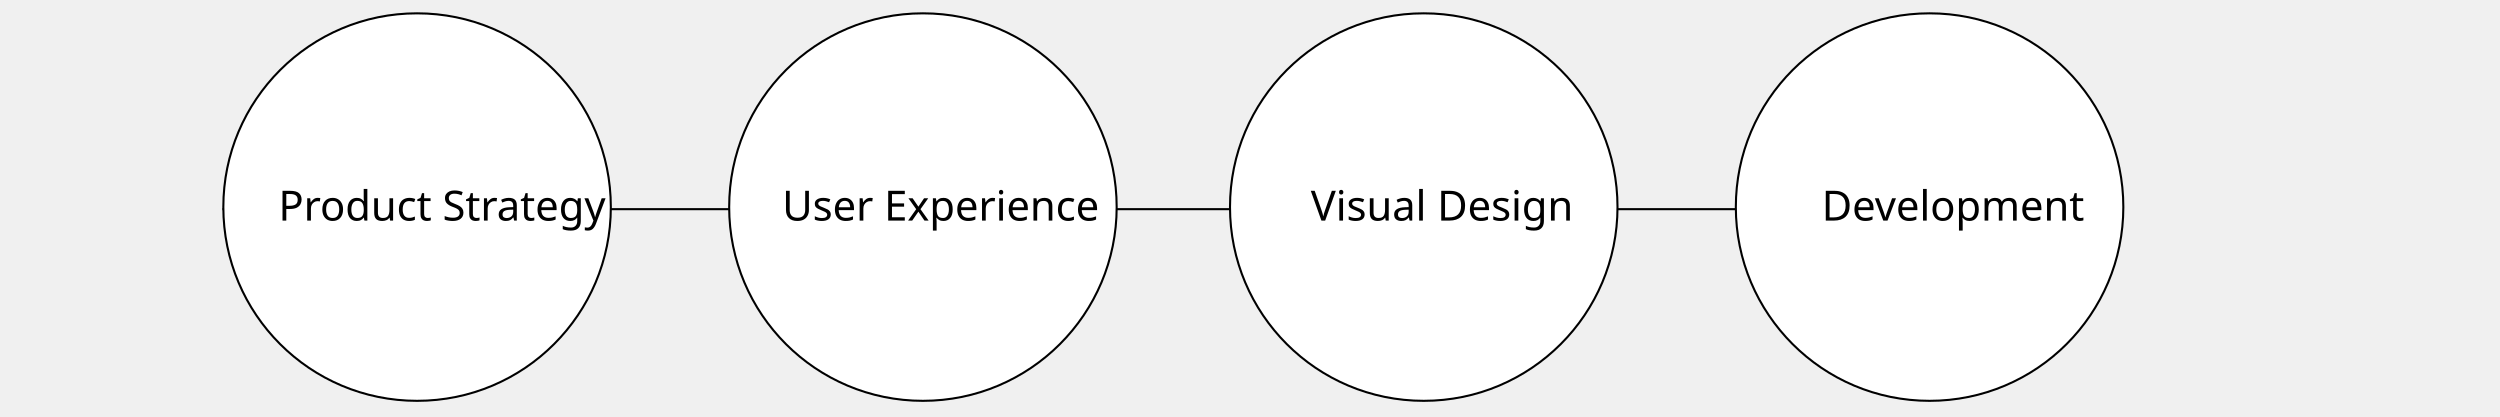
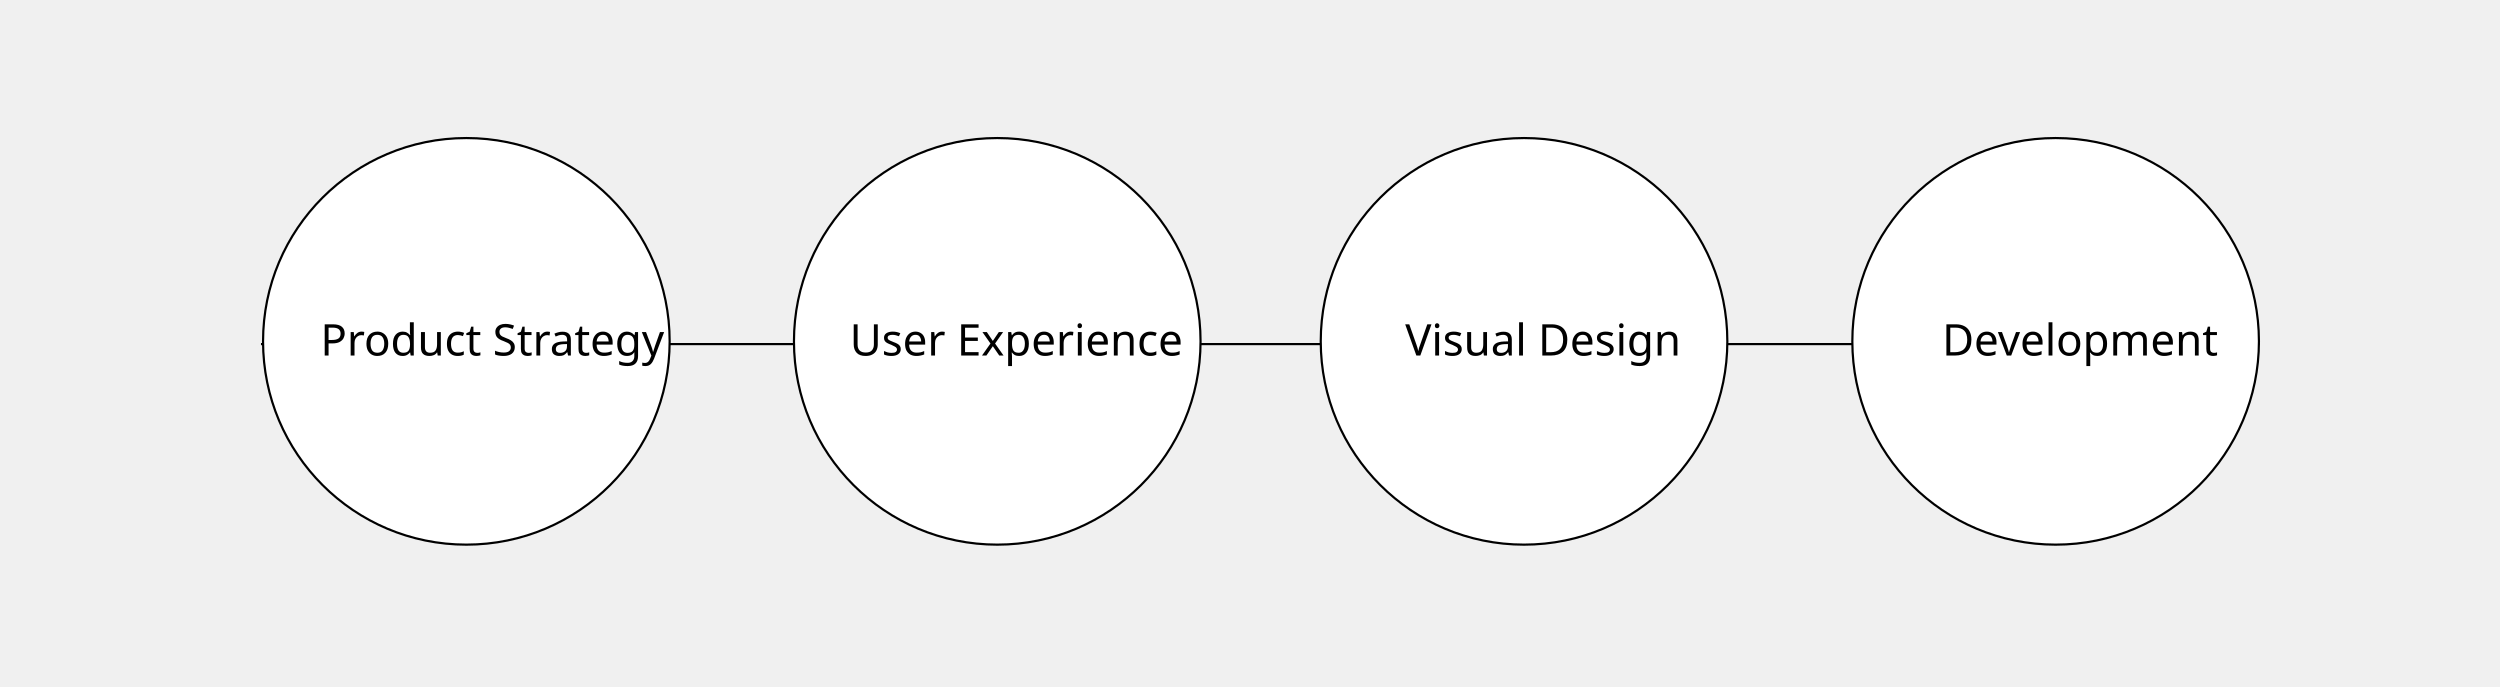
- <svg xmlns="http://www.w3.org/2000/svg" version="1.1" id="Layer_1" x="0px" y="0px" viewBox="0 0 600 100" style="enable-background:new 0 0 600 100;" xml:space="preserve">
+ <svg xmlns="http://www.w3.org/2000/svg" version="1.1" id="Layer_1" x="0px" y="0px" viewBox="0 0 364 100" style="enable-background:new 0 0 364 100;" xml:space="preserve">
  <style type="text/css">
- 	.st0{fill:none;stroke:#000000;stroke-width:0.5;stroke-miterlimit:10;}
- 	.st1{fill:#FFFFFF;stroke:#000000;stroke-width:0.5;stroke-miterlimit:10;}
+ 	.st0{fill:none;stroke:#000000;stroke-width:0.319;stroke-miterlimit:10;}
+ 	.st1{fill:#FFFFFF;stroke:#000000;stroke-width:0.319;stroke-miterlimit:10;}
	.st2{font-family:'GillSansMT';}
- 	.st3{font-size:10px;}
+ 	.st3{font-size:6.375px;}
</style>
-   <line class="st0" x1="53.4" y1="50.2" x2="509.6" y2="50.2" />
-   <circle class="st1" cx="100.1" cy="49.7" r="46.5" />
-   <circle class="st1" cx="221.5" cy="49.7" r="46.5" />
-   <circle class="st1" cx="341.7" cy="49.7" r="46.5" />
-   <circle class="st1" cx="463.1" cy="49.7" r="46.5" />
-   <text transform="matrix(1 0 0 1 66.8358 52.9403)" class="st2 st3">Product Strategy</text>
-   <text transform="matrix(1 0 0 1 187.7314 52.9403)" class="st2 st3">User Experience</text>
-   <text transform="matrix(1 0 0 1 314.592 52.9403)" class="st2 st3">Visual Design</text>
-   <text transform="matrix(1 0 0 1 437.2189 52.9403)" class="st2 st3">Development</text>
+   <line class="st0" x1="38" y1="50.1" x2="329" y2="50.1" />
+   <circle class="st1" cx="67.9" cy="49.7" r="29.6" />
+   <circle class="st1" cx="145.2" cy="49.7" r="29.6" />
+   <circle class="st1" cx="221.9" cy="49.7" r="29.6" />
+   <circle class="st1" cx="299.3" cy="49.7" r="29.6" />
+   <text transform="matrix(1 0 0 1 46.6523 51.7666)" class="st2 st3">Product Strategy</text>
+   <text transform="matrix(1 0 0 1 123.7231 51.7666)" class="st2 st3">User Experience</text>
+   <text transform="matrix(1 0 0 1 204.5957 51.7666)" class="st2 st3">Visual Design</text>
+   <text transform="matrix(1 0 0 1 282.7715 51.7666)" class="st2 st3">Development</text>
</svg>
